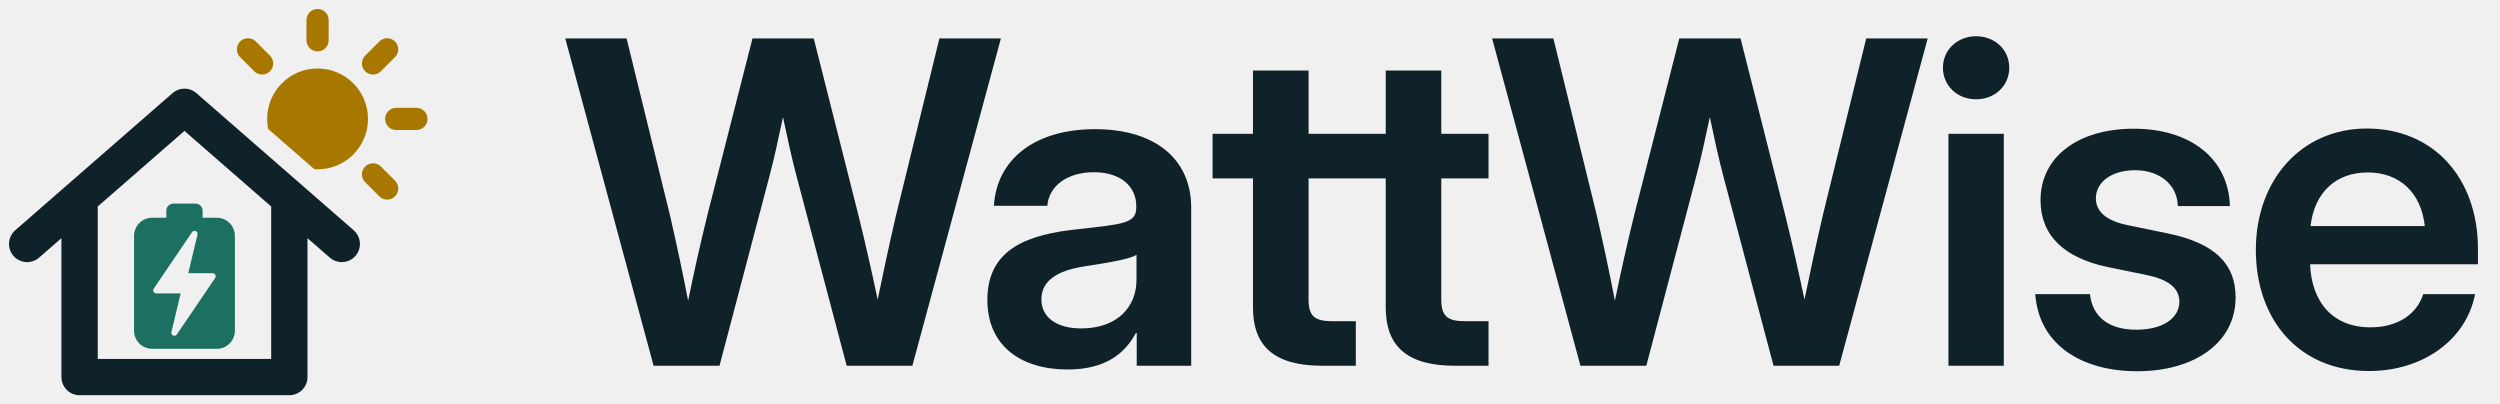
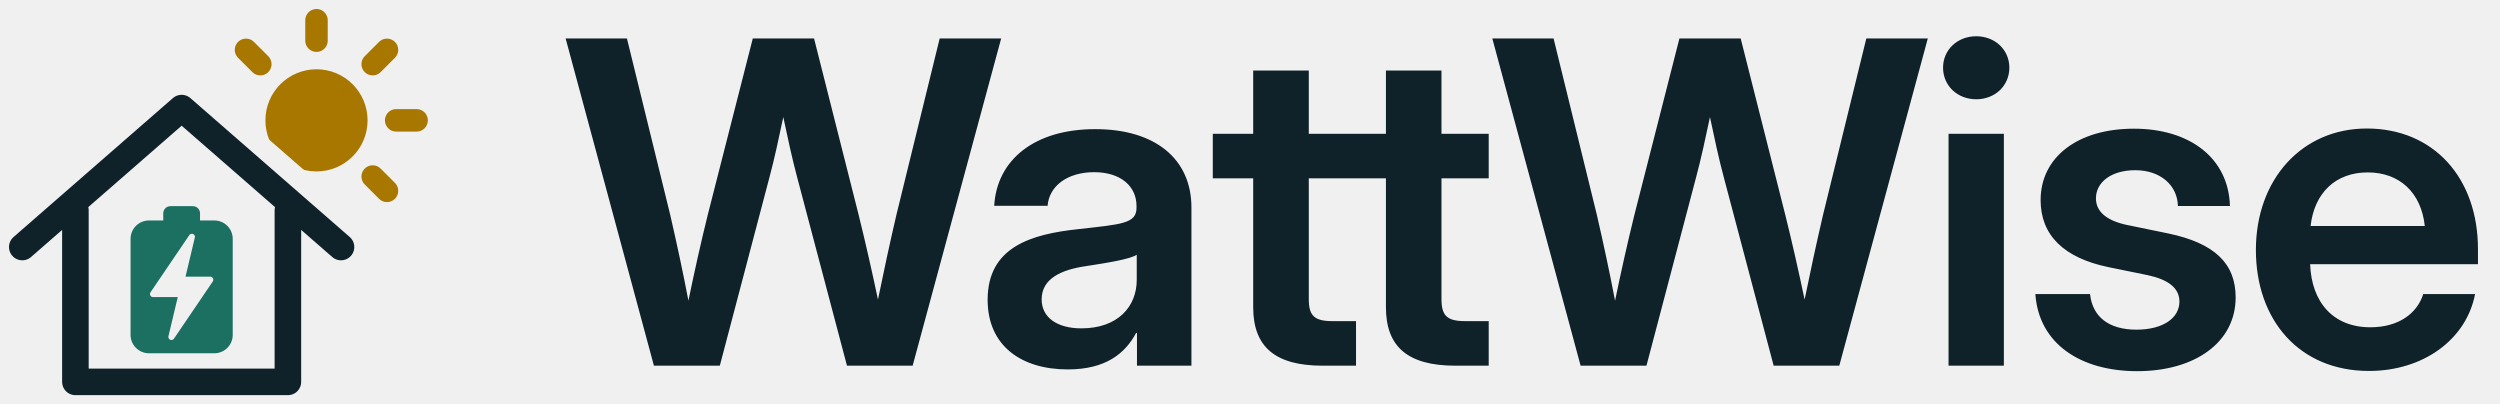
- <svg xmlns="http://www.w3.org/2000/svg" viewBox="-2 -2 555.7 89.8">
-   <g transform="translate(0 0) scale(0.22415) translate(-52 -61)">
+ <svg xmlns="http://www.w3.org/2000/svg" viewBox="-2 -2 555.8 89.8">
+   <g transform="translate(0 0) scale(0.22712) translate(-57 -61)">
    <defs>
      <mask id="ww-sun" maskUnits="userSpaceOnUse" x="0" y="0" width="512" height="512">
        <rect width="512" height="512" fill="#fff" />
-         <path d="M70 294L226 158L382 294 M122 258V426H330V258" fill="none" stroke="#000" stroke-width="76" stroke-linecap="round" stroke-linejoin="round" />
+         <path d="M70 294L226 158L382 294 M122 258V426H330V258" fill="none" stroke="#000" stroke-width="66" stroke-linecap="round" stroke-linejoin="round" />
      </mask>
      <mask id="ww-bolt" maskUnits="userSpaceOnUse" x="0" y="0" width="512" height="512">
        <rect width="512" height="512" fill="#fff" />
        <path d="M236 284L198 340H226L216 382L254 326H226Z" fill="#000" stroke="#000" stroke-width="6" stroke-linejoin="round" />
      </mask>
    </defs>
    <g stroke-linecap="round" stroke-linejoin="round">
      <g mask="url(#ww-sun)">
        <path d="M358 72V92 M427 101L413 115 M456 170H436 M289 101L303 115 M427 239L413 225" stroke="#A87700" stroke-width="22" />
        <circle cx="358" cy="170" r="50" fill="#A87700" />
      </g>
-       <path d="M70 294L226 158L382 294 M122 258V426H330V258" fill="none" stroke="#0F2229" stroke-width="36" />
+       <path d="M70 294L226 158L382 294 M122 258V426H330V258" fill="none" stroke="#0F2229" stroke-width="26" />
      <g fill="#1B7062" mask="url(#ww-bolt)">
        <rect x="208" y="254" width="36" height="24" rx="7" />
        <rect x="176" y="268" width="100" height="130" rx="18" />
      </g>
    </g>
  </g>
-   <path transform="translate(123.02 79.30)" fill="#0F2229" d="M20.26 0H34.91L46 -42.09C47.07 -46.09 48 -50.44 49.02 -55.27C50.05 -50.44 50.98 -46.09 52.05 -42.09L63.18 0H77.78L97.46 -72.75H83.79L74.17 -33.54C72.71 -27.25 71.34 -20.95 70.07 -14.7C68.75 -20.95 67.33 -27.25 65.77 -33.54L55.86 -72.75H42.24L32.23 -33.54C30.66 -27.2 29.25 -20.85 27.93 -14.45C26.71 -20.85 25.34 -27.2 23.88 -33.54L14.26 -72.75H0.63Z M112.27 0.83C120.67 0.83 125.01 -2.69 127.46 -7.28H127.65V0H139.76V-35.16C139.76 -45.9 131.8 -52.59 118.37 -52.59C104.9 -52.59 96.5 -45.8 95.91 -35.55H107.78C108.12 -39.89 112.12 -43.02 118.13 -43.02C124.04 -43.02 127.55 -39.89 127.55 -35.5V-35.11C127.55 -31.59 124.28 -31.45 114.71 -30.37C104.07 -29.25 94.45 -26.37 94.45 -14.65C94.45 -4.35 102.02 0.83 112.27 0.83ZM115.3 -8.3C109.93 -8.3 106.46 -10.69 106.46 -14.75C106.46 -19.43 110.95 -21.34 116.22 -22.12C121.3 -22.9 126.09 -23.68 127.6 -24.66V-19.09C127.6 -13.09 123.35 -8.3 115.3 -8.3Z M176.35 -51.56H165.85V-65.62H153.49V-51.56H144.51V-41.65H153.49V-12.99C153.49 -4.15 158.43 0 168.92 0H176.35V-9.91H171.07C167.07 -9.91 165.85 -11.13 165.85 -14.79V-41.65H176.35Z M205.85 -51.56H195.35V-65.62H183V-51.56H174.02V-41.65H183V-12.99C183 -4.15 187.93 0 198.43 0H205.85V-9.91H200.58C196.57 -9.91 195.35 -11.13 195.35 -14.79V-41.65H205.85Z M226.28 0H240.92L252.01 -42.09C253.08 -46.09 254.01 -50.44 255.04 -55.27C256.06 -50.44 256.99 -46.09 258.06 -42.09L269.2 0H283.79L303.47 -72.75H289.8L280.18 -33.54C278.72 -27.25 277.35 -20.95 276.08 -14.7C274.76 -20.95 273.35 -27.25 271.78 -33.54L261.87 -72.75H248.25L238.24 -33.54C236.68 -27.2 235.26 -20.85 233.94 -14.45C232.72 -20.85 231.35 -27.2 229.89 -33.54L220.27 -72.75H206.65Z M308.08 0H320.38V-51.56H308.08ZM314.23 -59.23C318.43 -59.23 321.6 -62.26 321.6 -66.26C321.6 -70.21 318.43 -73.24 314.23 -73.24C310.03 -73.24 306.86 -70.21 306.86 -66.26C306.86 -62.26 310.03 -59.23 314.23 -59.23Z M350.03 1.22C362.78 1.22 371.91 -5.13 371.91 -15.19C371.91 -22.75 367.17 -27.25 356.97 -29.39L347.69 -31.3C343.39 -32.23 340.85 -34.13 340.85 -37.21C340.85 -40.72 344.17 -43.46 349.59 -43.46C355.21 -43.46 358.97 -40.09 359.07 -35.5H370.64C370.35 -46.09 361.8 -52.69 349.3 -52.69C336.7 -52.69 328.55 -46.29 328.55 -36.82C328.55 -29 333.72 -23.97 343.59 -21.92L352.38 -20.12C356.72 -19.19 359.41 -17.38 359.41 -14.26C359.41 -10.6 355.79 -8.01 349.84 -8.01C343.69 -8.01 340.07 -10.89 339.54 -15.92H327.38C328.16 -4.83 337.48 1.22 350.03 1.22Z M401.56 1.17C413.62 1.17 423.19 -5.81 425.14 -15.92H413.62C412.21 -11.52 408.05 -8.54 401.85 -8.54C393.55 -8.54 388.77 -14.16 388.47 -22.56H425.78V-25.93C425.78 -41.75 415.92 -52.73 401.07 -52.73C386.62 -52.73 376.41 -41.41 376.41 -25.73C376.41 -10.11 386.08 1.17 401.56 1.17ZM388.57 -31.05C389.4 -38.43 394.14 -42.97 401.27 -42.97C408.4 -42.97 413.18 -38.43 413.96 -31.05Z" />
+   <path transform="translate(123.12 79.30)" fill="#0F2229" d="M20.26 0H34.91L46 -42.09C47.07 -46.09 48 -50.44 49.02 -55.27C50.05 -50.44 50.98 -46.09 52.05 -42.09L63.18 0H77.78L97.46 -72.75H83.79L74.17 -33.54C72.71 -27.25 71.34 -20.95 70.07 -14.7C68.75 -20.95 67.33 -27.25 65.77 -33.54L55.86 -72.75H42.24L32.23 -33.54C30.66 -27.2 29.25 -20.85 27.93 -14.45C26.71 -20.85 25.34 -27.2 23.88 -33.54L14.26 -72.75H0.63Z M112.27 0.83C120.67 0.83 125.01 -2.69 127.46 -7.28H127.65V0H139.76V-35.16C139.76 -45.9 131.8 -52.59 118.37 -52.59C104.9 -52.59 96.5 -45.8 95.91 -35.55H107.78C108.12 -39.89 112.12 -43.02 118.13 -43.02C124.04 -43.02 127.55 -39.89 127.55 -35.5V-35.11C127.55 -31.59 124.28 -31.45 114.71 -30.37C104.07 -29.25 94.45 -26.37 94.45 -14.65C94.45 -4.35 102.02 0.83 112.27 0.83ZM115.3 -8.3C109.93 -8.3 106.46 -10.69 106.46 -14.75C106.46 -19.43 110.95 -21.34 116.22 -22.12C121.3 -22.9 126.09 -23.68 127.6 -24.66V-19.09C127.6 -13.09 123.35 -8.3 115.3 -8.3Z M176.35 -51.56H165.85V-65.62H153.49V-51.56H144.51V-41.65H153.49V-12.99C153.49 -4.15 158.43 0 168.92 0H176.35V-9.91H171.07C167.07 -9.91 165.85 -11.13 165.85 -14.79V-41.65H176.35Z M205.85 -51.56H195.35V-65.62H183V-51.56H174.02V-41.65H183V-12.99C183 -4.15 187.93 0 198.43 0H205.85V-9.91H200.58C196.57 -9.91 195.35 -11.13 195.35 -14.79V-41.65H205.85Z M226.28 0H240.92L252.01 -42.09C253.08 -46.09 254.01 -50.44 255.04 -55.27C256.06 -50.44 256.99 -46.09 258.06 -42.09L269.2 0H283.79L303.47 -72.75H289.8L280.18 -33.54C278.72 -27.25 277.35 -20.95 276.08 -14.7C274.76 -20.95 273.35 -27.25 271.78 -33.54L261.87 -72.75H248.25L238.24 -33.54C236.68 -27.2 235.26 -20.85 233.94 -14.45C232.72 -20.85 231.35 -27.2 229.89 -33.54L220.27 -72.75H206.65Z M308.08 0H320.38V-51.56H308.08ZM314.23 -59.23C318.43 -59.23 321.6 -62.26 321.6 -66.26C321.6 -70.21 318.43 -73.24 314.23 -73.24C310.03 -73.24 306.86 -70.21 306.86 -66.26C306.86 -62.26 310.03 -59.23 314.23 -59.23Z M350.03 1.22C362.78 1.22 371.91 -5.13 371.91 -15.19C371.91 -22.75 367.17 -27.25 356.97 -29.39L347.69 -31.3C343.39 -32.23 340.85 -34.13 340.85 -37.21C340.85 -40.72 344.17 -43.46 349.59 -43.46C355.21 -43.46 358.97 -40.09 359.07 -35.5H370.64C370.35 -46.09 361.8 -52.69 349.3 -52.69C336.7 -52.69 328.55 -46.29 328.55 -36.82C328.55 -29 333.72 -23.97 343.59 -21.92L352.38 -20.12C356.72 -19.19 359.41 -17.38 359.41 -14.26C359.41 -10.6 355.79 -8.01 349.84 -8.01C343.69 -8.01 340.07 -10.89 339.54 -15.92H327.38C328.16 -4.83 337.48 1.22 350.03 1.22Z M401.56 1.17C413.62 1.17 423.19 -5.81 425.14 -15.92H413.62C412.21 -11.52 408.05 -8.54 401.85 -8.54C393.55 -8.54 388.77 -14.16 388.47 -22.56H425.78V-25.93C425.78 -41.75 415.92 -52.73 401.07 -52.73C386.62 -52.73 376.41 -41.41 376.41 -25.73C376.41 -10.11 386.08 1.17 401.56 1.17ZM388.57 -31.05C389.4 -38.43 394.14 -42.97 401.27 -42.97C408.4 -42.97 413.18 -38.43 413.96 -31.05Z" />
</svg>
